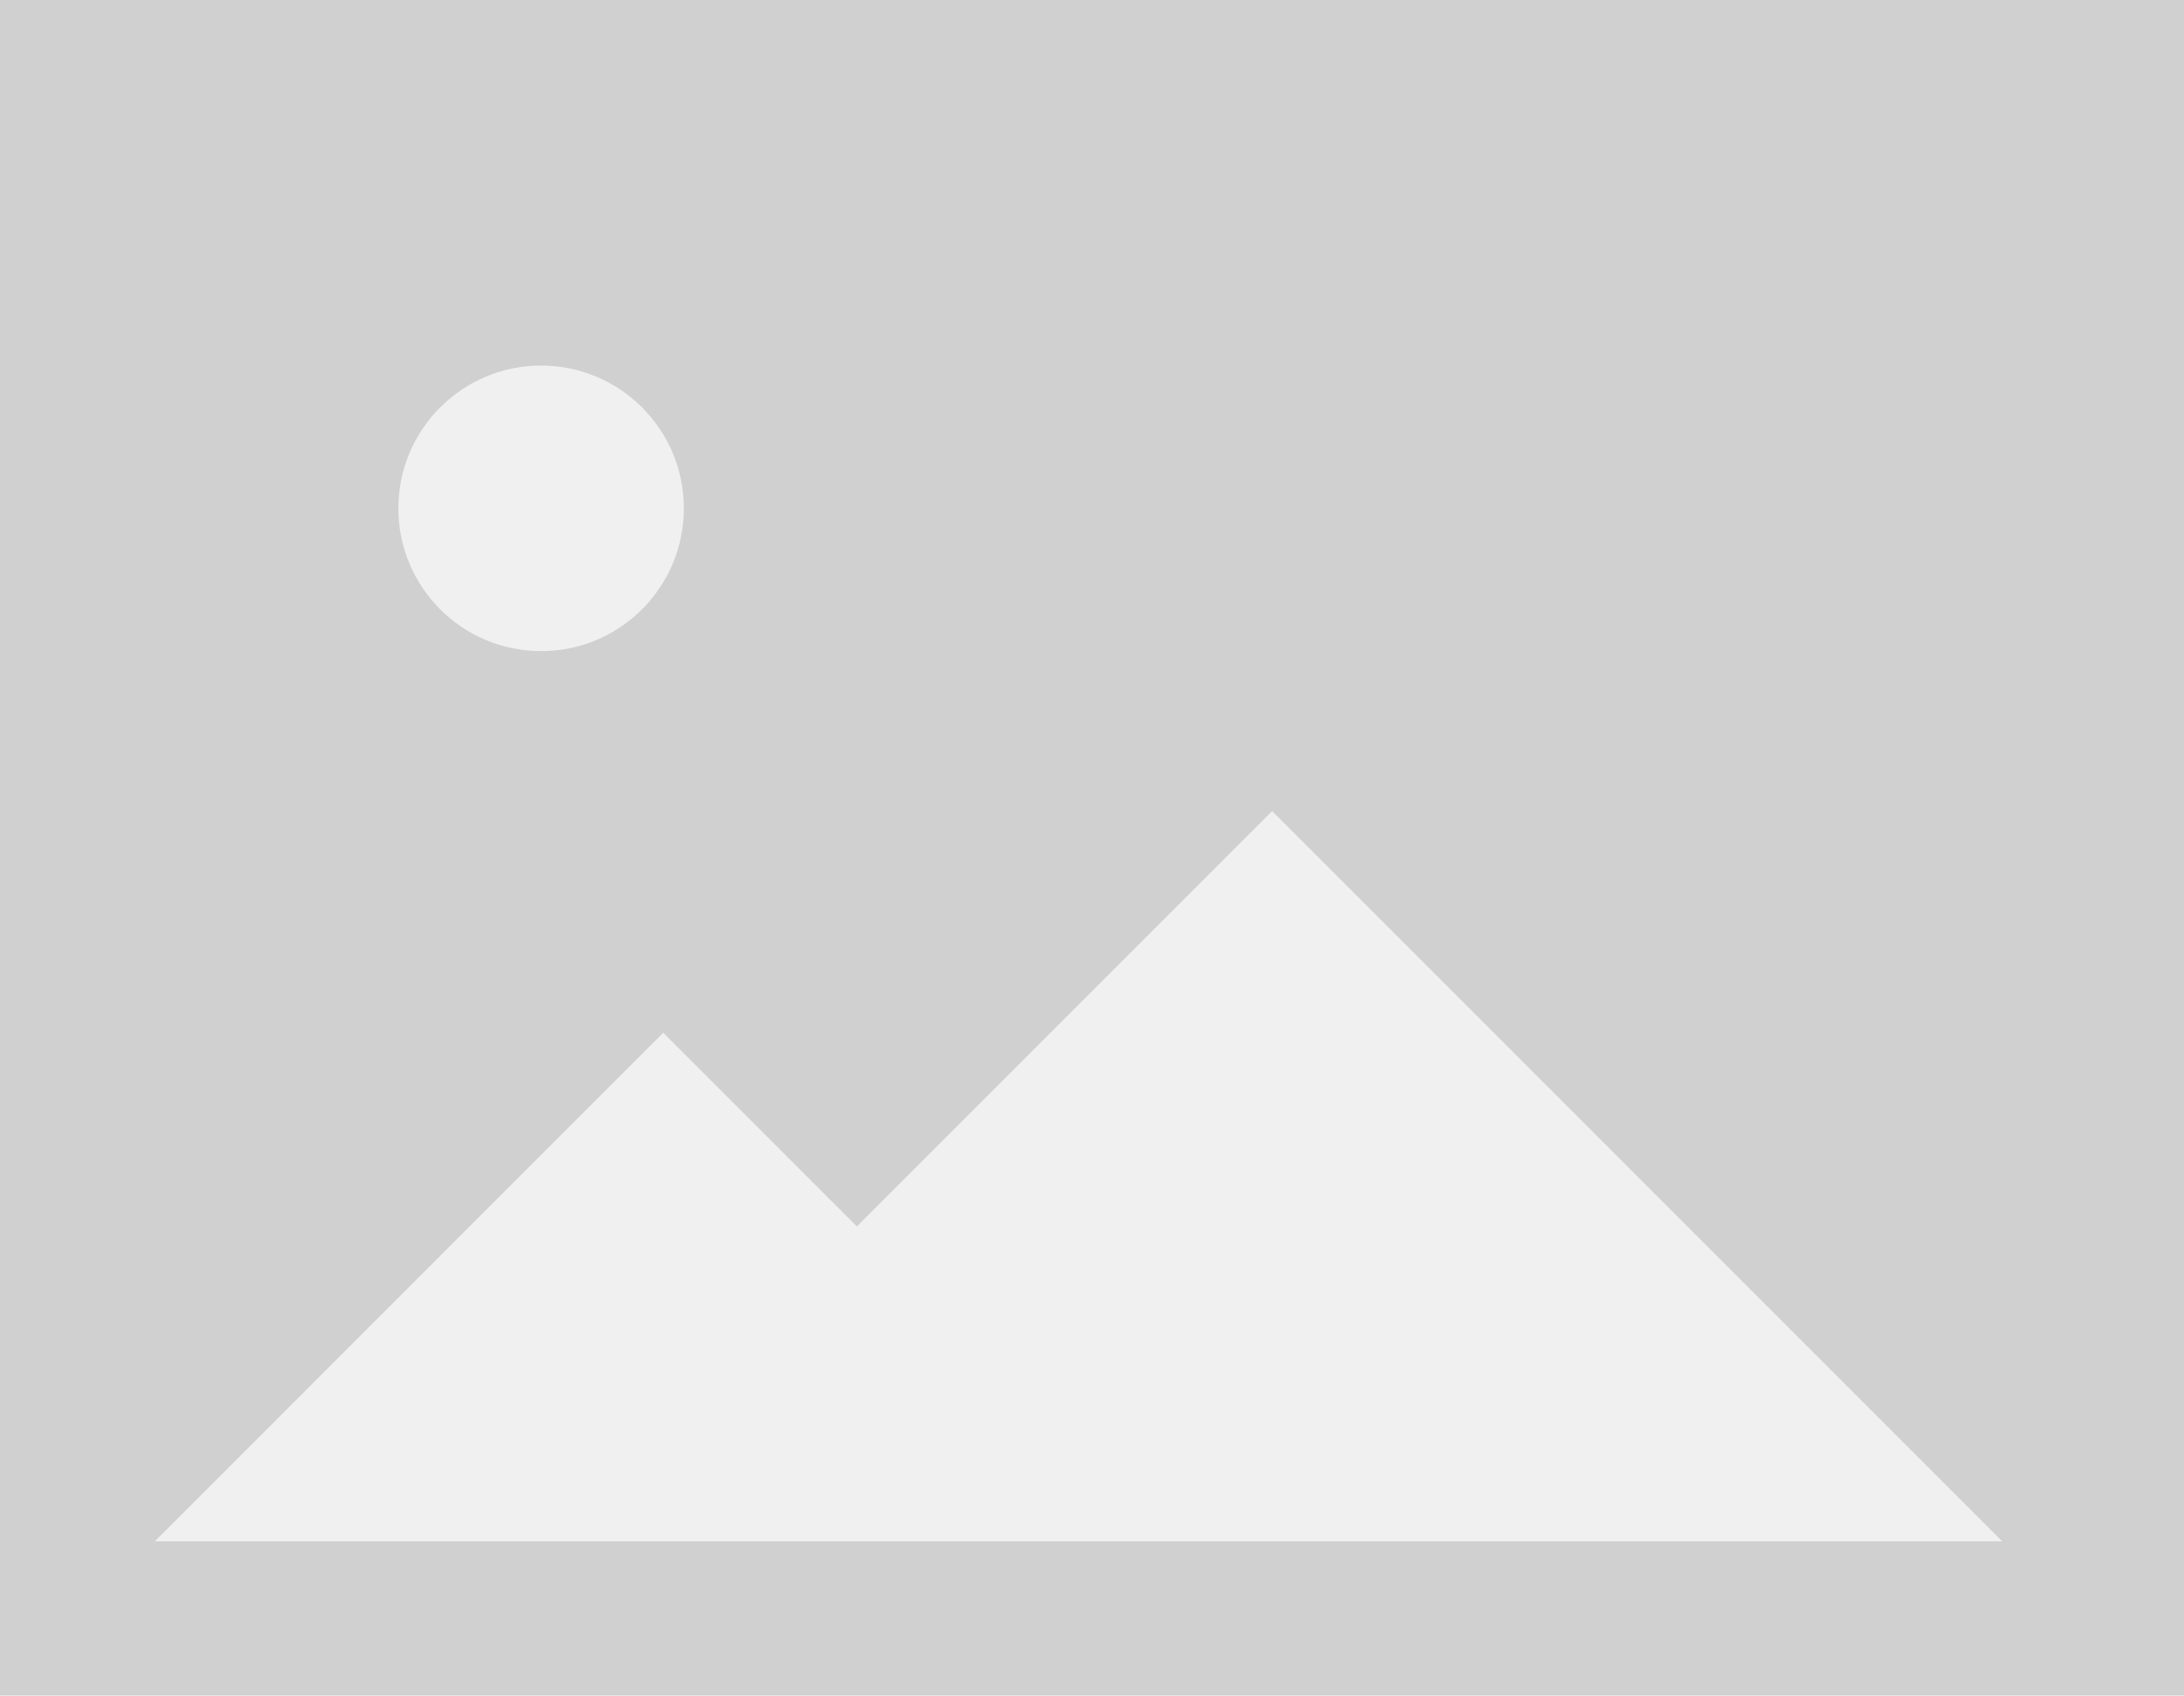
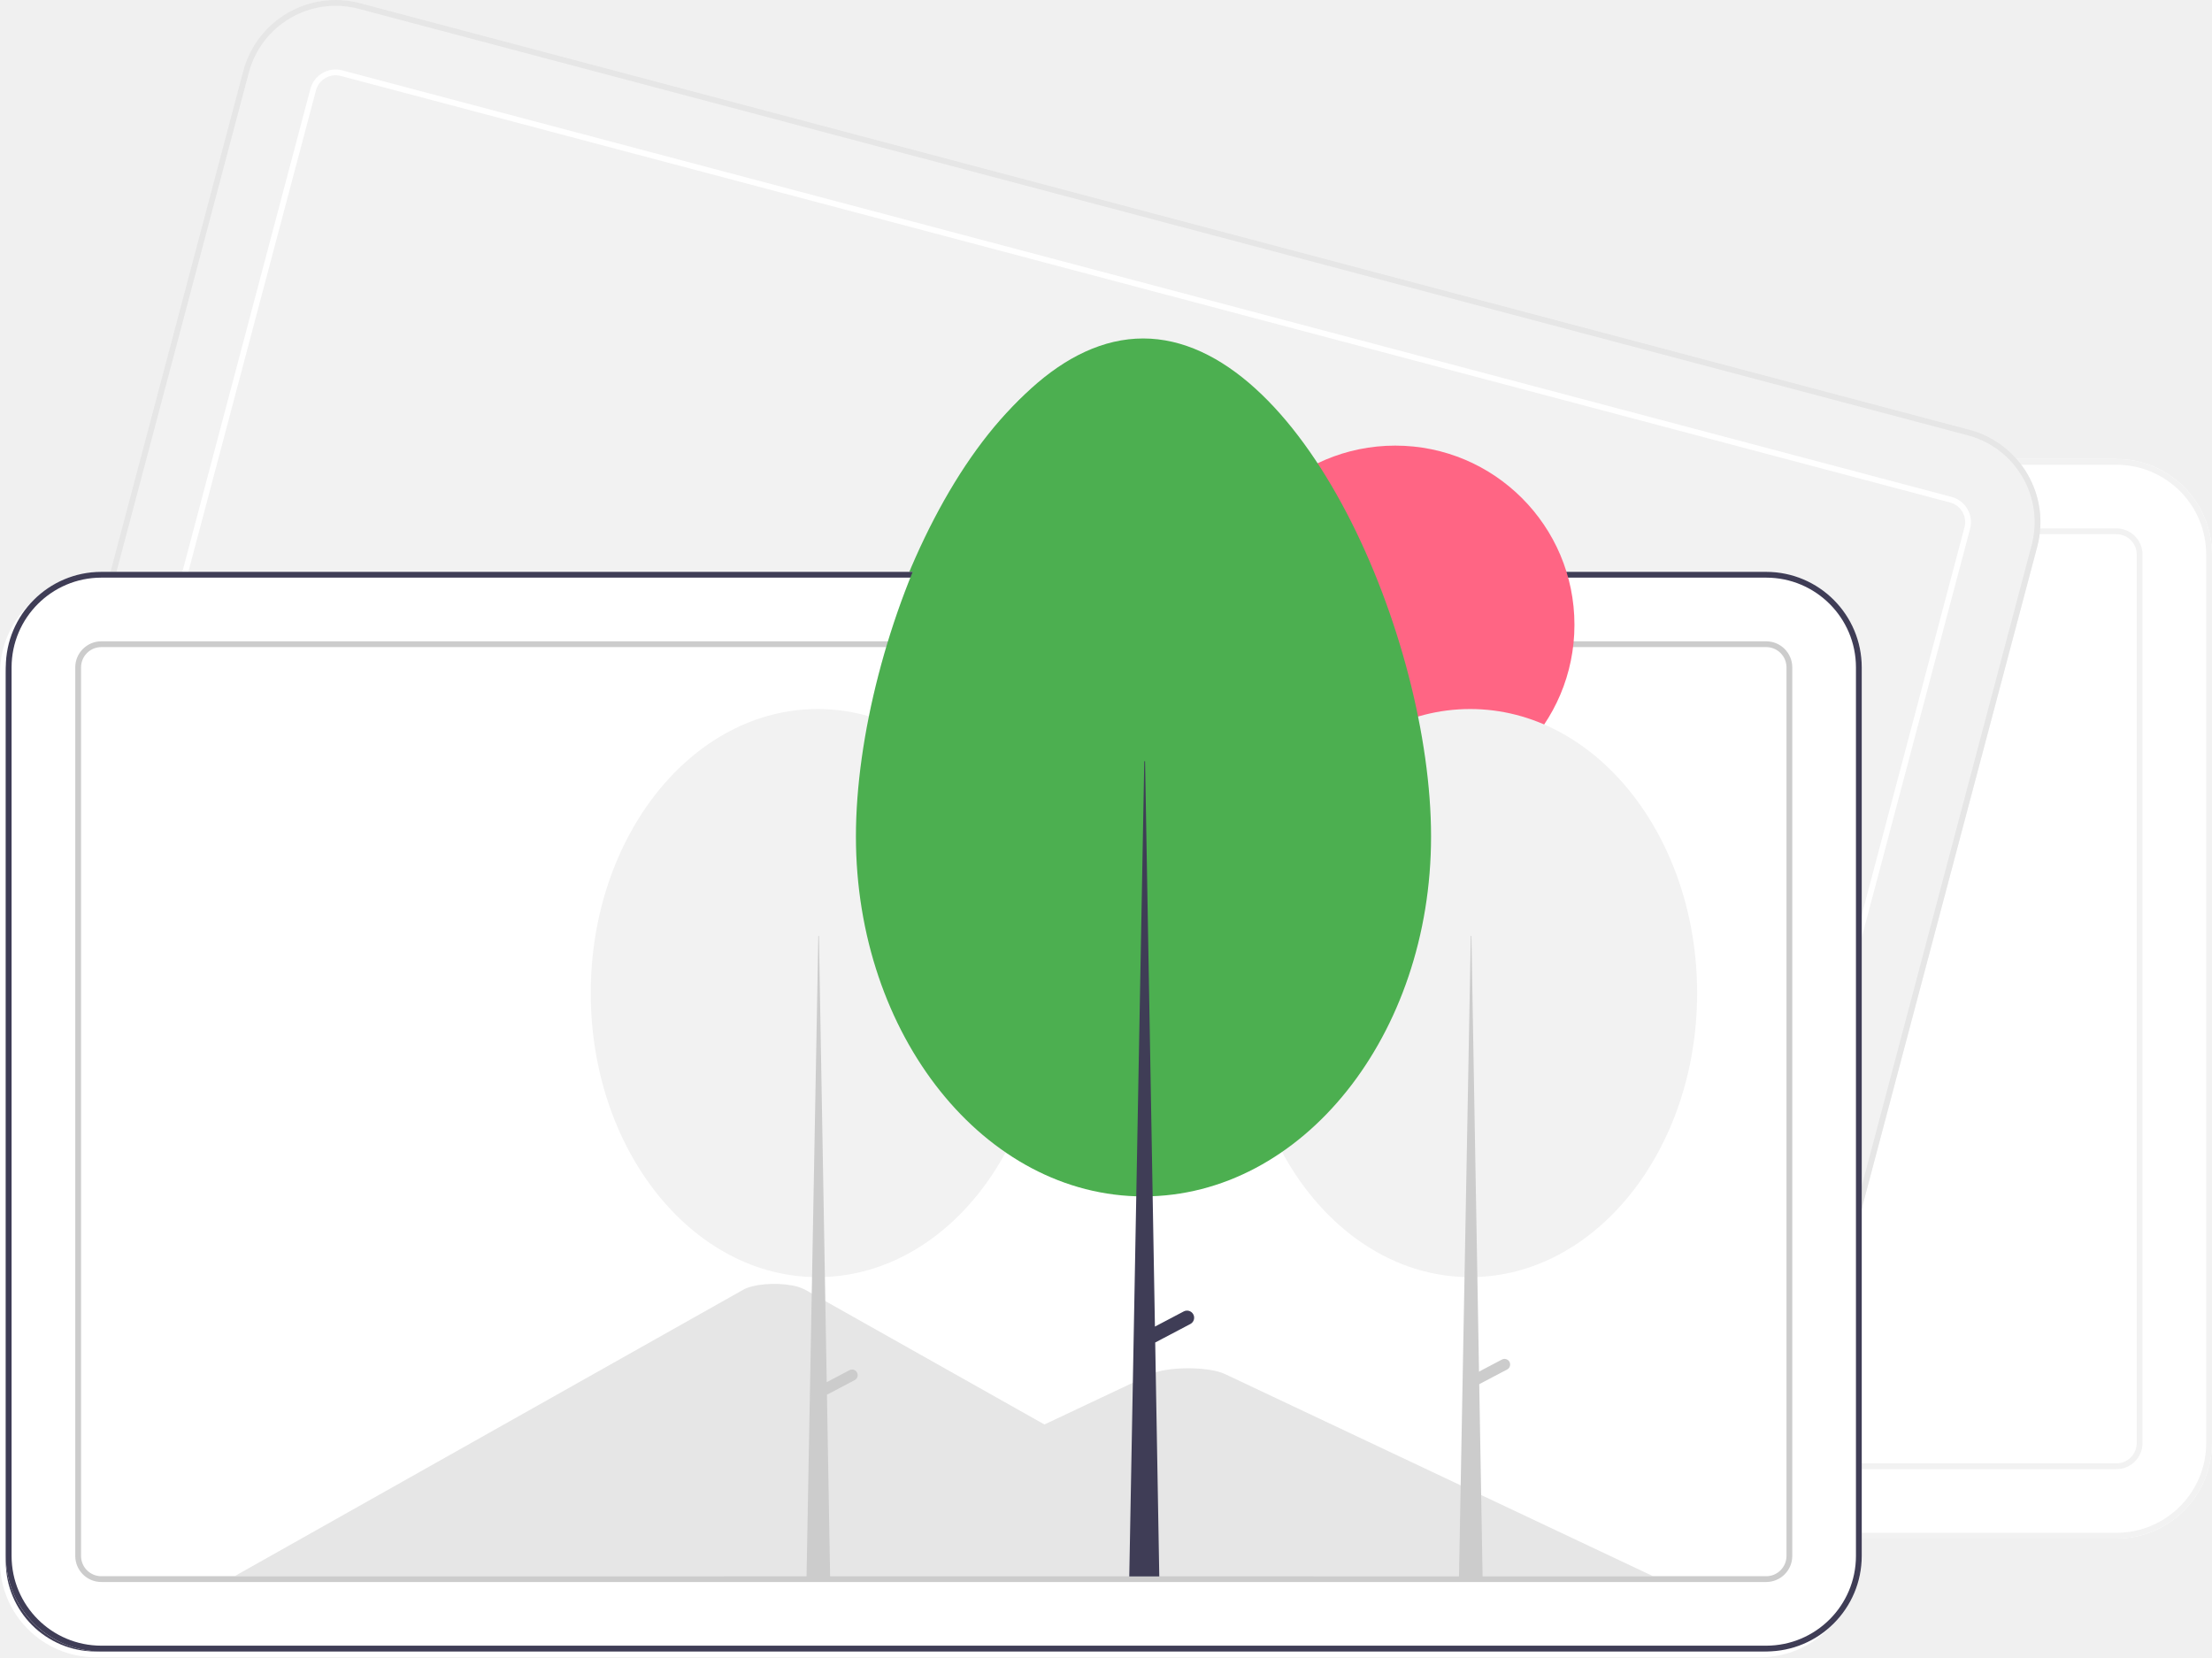
- <svg xmlns="http://www.w3.org/2000/svg" width="180.119mm" height="139.794mm" viewBox="0 0 180.119 139.794" version="1.1" id="svg8">
-   <defs id="defs2" />
-   <g id="layer1" transform="translate(-13.59094,-66.63861)">
-     <rect style="opacity:1;fill:#d0d0d0;fill-opacity:1;stroke:none;stroke-width:2.961;stroke-linecap:round;stroke-linejoin:round;stroke-miterlimit:4;stroke-dasharray:none;stroke-dashoffset:0;stroke-opacity:1;paint-order:fill markers stroke" id="rect826" width="180.119" height="139.794" x="13.591" y="66.639" />
-     <path style="opacity:0.675;fill:#ffffff;fill-opacity:1;stroke:none;stroke-width:2.98;stroke-linecap:round;stroke-linejoin:round;stroke-miterlimit:4;stroke-dasharray:none;stroke-dashoffset:0;stroke-opacity:1;paint-order:fill markers stroke" d="M 118.507,133.514 84.258,167.763 68.29,151.795 26.352,193.732 h 31.936 51.939 68.498 z" id="rect832" />
-     <circle style="opacity:0.675;fill:#ffffff;fill-opacity:1;stroke:none;stroke-width:1.997;stroke-linecap:round;stroke-linejoin:round;stroke-miterlimit:4;stroke-dasharray:none;stroke-dashoffset:0;stroke-opacity:1;paint-order:fill markers stroke" id="path860" cx="58.217" cy="108.555" r="11.773" />
-     <rect style="opacity:1;fill:none;fill-opacity:1;stroke:none;stroke-width:2.961;stroke-linecap:round;stroke-linejoin:round;stroke-miterlimit:4;stroke-dasharray:none;stroke-dashoffset:0;stroke-opacity:1;paint-order:fill markers stroke" id="rect862" width="152.614" height="116.099" x="26.111" y="77.634" />
-   </g>
+ <svg xmlns="http://www.w3.org/2000/svg" id="ac40b6c7-c2ea-4a85-abe2-e42e72a37000" data-name="Layer 1" width="764.173" height="572.568" viewBox="0 0 764.173 572.568">
+   <path d="M949.086,695.284H373.914a33.037,33.037,0,0,1-33-33v-307a33.037,33.037,0,0,1,33-33H949.086a33.037,33.037,0,0,1,33,33v307A33.037,33.037,0,0,1,949.086,695.284Z" transform="translate(-217.9136 -163.716)" fill="#fff" />
+   <path d="M949.086,695.284H373.914a33.037,33.037,0,0,1-33-33v-307a33.037,33.037,0,0,1,33-33H949.086a33.037,33.037,0,0,1,33,33v307A33.037,33.037,0,0,1,949.086,695.284Zm-575.173-371a31.035,31.035,0,0,0-31,31v307a31.035,31.035,0,0,0,31,31H949.086a31.035,31.035,0,0,0,31-31v-307a31.035,31.035,0,0,0-31-31Z" transform="translate(-217.9136 -163.716)" fill="#f2f2f2" />
+   <path d="M949.086,671.284H373.914a9.01,9.01,0,0,1-9-9v-307a9.01,9.01,0,0,1,9-9H949.086a9.01,9.01,0,0,1,9,9v307A9.01,9.01,0,0,1,949.086,671.284Zm-575.173-323a7.008,7.008,0,0,0-7,7v307a7.008,7.008,0,0,0,7,7H949.086a7.008,7.008,0,0,0,7-7v-307a7.008,7.008,0,0,0-7-7Z" transform="translate(-217.9136 -163.716)" fill="#f2f2f2" />
+   <path d="M802.698,672.747,246.727,525.369a33.037,33.037,0,0,1-23.443-40.354L301.948,188.264a33.037,33.037,0,0,1,40.354-23.443L898.273,312.199a33.037,33.037,0,0,1,23.443,40.354L843.052,649.304A33.037,33.037,0,0,1,802.698,672.747Z" transform="translate(-217.9136 -163.716)" fill="#f2f2f2" />
+   <path d="M802.698,672.747,246.727,525.369a33.037,33.037,0,0,1-23.443-40.354L301.948,188.264a33.037,33.037,0,0,1,40.354-23.443L898.273,312.199a33.037,33.037,0,0,1,23.443,40.354L843.052,649.304A33.037,33.037,0,0,1,802.698,672.747ZM341.789,166.755A31.035,31.035,0,0,0,303.881,188.777L225.218,485.528a31.035,31.035,0,0,0,22.022,37.908L803.211,670.813A31.035,31.035,0,0,0,841.119,648.791l78.663-296.751a31.035,31.035,0,0,0-22.022-37.908Z" transform="translate(-217.9136 -163.716)" fill="#e6e6e6" />
+   <path d="M808.848,649.548,252.877,502.17a9.01,9.01,0,0,1-6.393-11.006l78.663-296.751a9.01,9.01,0,0,1,11.006-6.393L892.123,335.398a9.01,9.01,0,0,1,6.393,11.006L819.853,643.154A9.01,9.01,0,0,1,808.848,649.548ZM335.64,189.953a7.008,7.008,0,0,0-8.56,4.973L248.417,491.677a7.008,7.008,0,0,0,4.973,8.56L809.36,647.615a7.008,7.008,0,0,0,8.56-4.973l78.663-296.751a7.008,7.008,0,0,0-4.973-8.56Z" transform="translate(-217.9136 -163.716)" fill="#fff" />
+   <path d="M826.086,736.284H250.914a33.037,33.037,0,0,1-33-33v-307a33.037,33.037,0,0,1,33-33H826.086a33.037,33.037,0,0,1,33,33v307A33.037,33.037,0,0,1,826.086,736.284Z" transform="translate(-217.9136 -163.716)" fill="#fff" />
+   <path d="M669.818,710.284h-371.43c-.465.002-.93-.01-1.388-.036l175.669-98.934c3.345-1.922,10.85-2.599,16.762-1.511a15.183,15.183,0,0,1,4.649,1.511l117.896,66.392,5.648,3.177Z" transform="translate(-217.9136 -163.716)" fill="#e6e6e6" />
+   <path d="M787,710.284H465.744l62.253-29.4,4.48-2.118,81.121-38.314c5.318-2.511,18.112-2.667,24.365-.474q.63.224,1.168.474Z" transform="translate(-217.9136 -163.716)" fill="#e6e6e6" />
+   <path d="M250.914,365.284a31.035,31.035,0,0,0-31,31v307a31.035,31.035,0,0,0,31,31H826.086a31.035,31.035,0,0,0,31-31v-307a31.035,31.035,0,0,0-31-31Z" transform="translate(-217.9136 -163.716)" fill="#3f3d56" />
+   <path d="M826.086,712.284H250.914a9.01,9.01,0,0,1-9-9v-307a9.01,9.01,0,0,1,9-9H826.086a9.01,9.01,0,0,1,9,9v307A9.01,9.01,0,0,1,826.086,712.284Zm-575.173-323a7.008,7.008,0,0,0-7,7v307a7.008,7.008,0,0,0,7,7H826.086a7.008,7.008,0,0,0,7-7v-307a7.008,7.008,0,0,0-7-7Z" transform="translate(-217.9136 -163.716)" fill="#ccc" />
+   <circle cx="480.017" cy="217.859" r="61.903" fill="#ff6584" />
+   <ellipse cx="505.896" cy="345.099" rx="78.403" ry="98.137" fill="#f2f2f2" />
+   <polygon points="506.112 325.365 506.327 325.365 510.204 547.65 502.019 547.65 506.112 325.365" fill="#ccc" />
+   <path d="M737.398,636.241v0a1.939,1.939,0,0,1-.812,2.618l-11.245,5.92-1.806-3.431,11.245-5.92A1.939,1.939,0,0,1,737.398,636.241Z" transform="translate(-217.9136 -163.716)" fill="#ccc" />
+   <ellipse cx="280.49" cy="345.099" rx="78.403" ry="98.137" fill="#f2f2f2" />
+   <path d="M511.991,639.916v-0a1.939,1.939,0,0,0-2.619-.812l-7.85,4.133-2.689-154.156h-.215l-4.092,222.286H502.711l-1.113-63.788,9.581-5.044A1.939,1.939,0,0,0,511.991,639.916Z" transform="translate(-217.9136 -163.716)" fill="#ccc" />
+   <path d="M610.834,282.653c54.867,0,99.463,103.382,99.463,172.059s-44.478,124.35-99.345,124.35S511.606,523.389,511.606,454.712,555.967,282.653,610.834,282.653Z" transform="translate(-217.9136 -163.716)" fill="#4caf50" />
+   <path d="M628.168,619.831a2.456,2.456,0,0,0-3.317-1.029l-9.947,5.237-3.407-195.332h-.273L606.039,710.366h10.371l-1.41-80.826,12.14-6.391A2.456,2.456,0,0,0,628.168,619.831Z" transform="translate(-217.9136 -163.716)" fill="#3f3d56" />
+   <path d="M828.086,734.284H252.914a33.037,33.037,0,0,1-33-33v-307a33.037,33.037,0,0,1,33-33H828.086a33.037,33.037,0,0,1,33,33v307A33.037,33.037,0,0,1,828.086,734.284Z" transform="translate(-217.9136 -163.716)" fill="#fff" />
+   <path d="M671.818,708.284h-371.43c-.465.002-.93-.01-1.388-.036l175.669-98.934c3.345-1.922,10.85-2.599,16.762-1.511a15.183,15.183,0,0,1,4.649,1.511l117.896,66.392,5.648,3.177Z" transform="translate(-217.9136 -163.716)" fill="#e6e6e6" />
+   <path d="M789,708.284H467.744l62.253-29.4,4.48-2.118,81.121-38.314c5.318-2.511,18.112-2.667,24.365-.474q.63.224,1.168.474Z" transform="translate(-217.9136 -163.716)" fill="#e6e6e6" />
+   <path d="M828.086,734.284H252.914a33.037,33.037,0,0,1-33-33v-307a33.037,33.037,0,0,1,33-33H828.086a33.037,33.037,0,0,1,33,33v307A33.037,33.037,0,0,1,828.086,734.284Zm-575.173-371a31.035,31.035,0,0,0-31,31v307a31.035,31.035,0,0,0,31,31H828.086a31.035,31.035,0,0,0,31-31v-307a31.035,31.035,0,0,0-31-31Z" transform="translate(-217.9136 -163.716)" fill="#3f3d56" />
+   <path d="M828.086,710.284H252.914a9.01,9.01,0,0,1-9-9v-307a9.01,9.01,0,0,1,9-9H828.086a9.01,9.01,0,0,1,9,9v307A9.01,9.01,0,0,1,828.086,710.284Zm-575.173-323a7.008,7.008,0,0,0-7,7v307a7.008,7.008,0,0,0,7,7H828.086a7.008,7.008,0,0,0,7-7v-307a7.008,7.008,0,0,0-7-7Z" transform="translate(-217.9136 -163.716)" fill="#ccc" />
+   <circle cx="482.017" cy="215.859" r="61.903" fill="#ff6584" />
+   <ellipse cx="507.896" cy="343.099" rx="78.403" ry="98.137" fill="#f2f2f2" />
+   <polygon points="508.112 323.365 508.327 323.365 512.204 545.65 504.019 545.65 508.112 323.365" fill="#ccc" />
+   <path d="M739.398,634.241v0a1.939,1.939,0,0,1-.812,2.618l-11.245,5.92-1.806-3.431,11.245-5.92A1.939,1.939,0,0,1,739.398,634.241Z" transform="translate(-217.9136 -163.716)" fill="#ccc" />
+   <ellipse cx="282.49" cy="343.099" rx="78.403" ry="98.137" fill="#f2f2f2" />
+   <path d="M513.991,637.916v-0a1.939,1.939,0,0,0-2.619-.812l-7.85,4.133-2.689-154.156h-.215l-4.092,222.286H504.711l-1.113-63.788,9.581-5.044A1.939,1.939,0,0,0,513.991,637.916Z" transform="translate(-217.9136 -163.716)" fill="#ccc" />
+   <path d="M612.834,280.653c54.867,0,99.463,103.382,99.463,172.059s-44.478,124.35-99.345,124.35S513.606,521.389,513.606,452.712,557.967,280.653,612.834,280.653Z" transform="translate(-217.9136 -163.716)" fill="#4caf50" />
+   <path d="M630.168,617.831a2.456,2.456,0,0,0-3.317-1.029l-9.947,5.237-3.407-195.332h-.273L608.039,708.366h10.371l-1.41-80.826,12.14-6.391A2.456,2.456,0,0,0,630.168,617.831Z" transform="translate(-217.9136 -163.716)" fill="#3f3d56" />
</svg>
